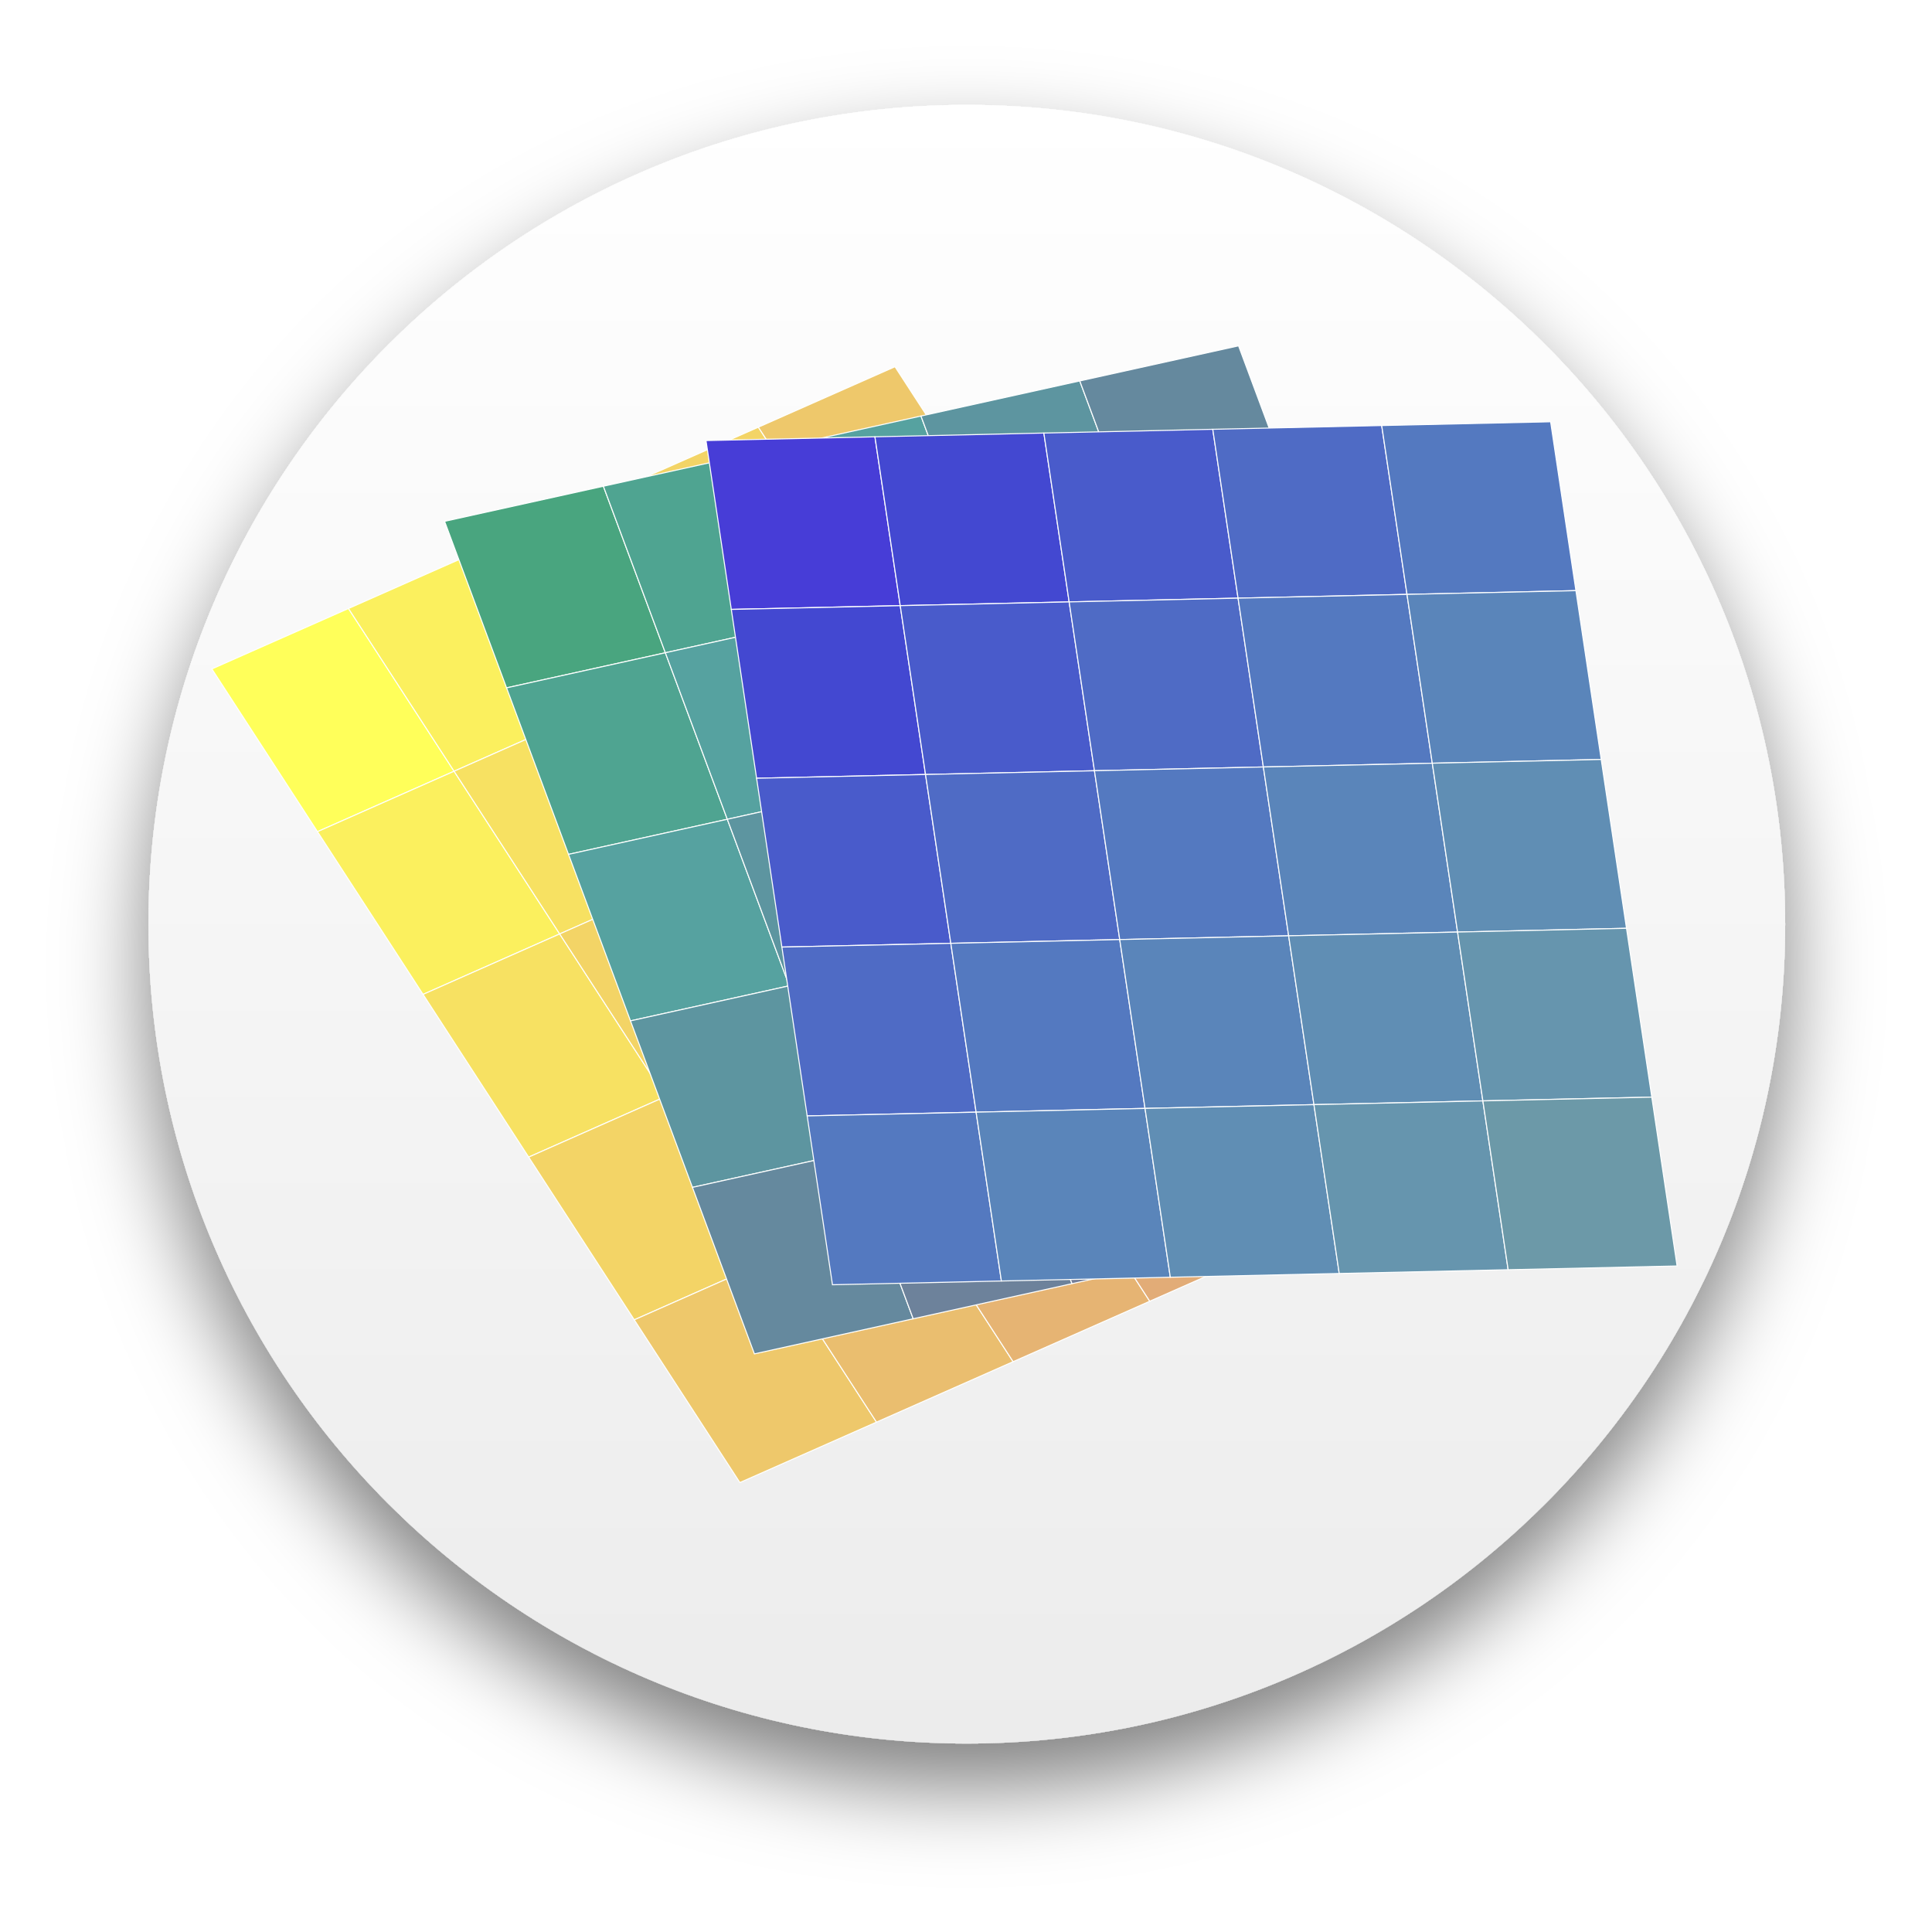
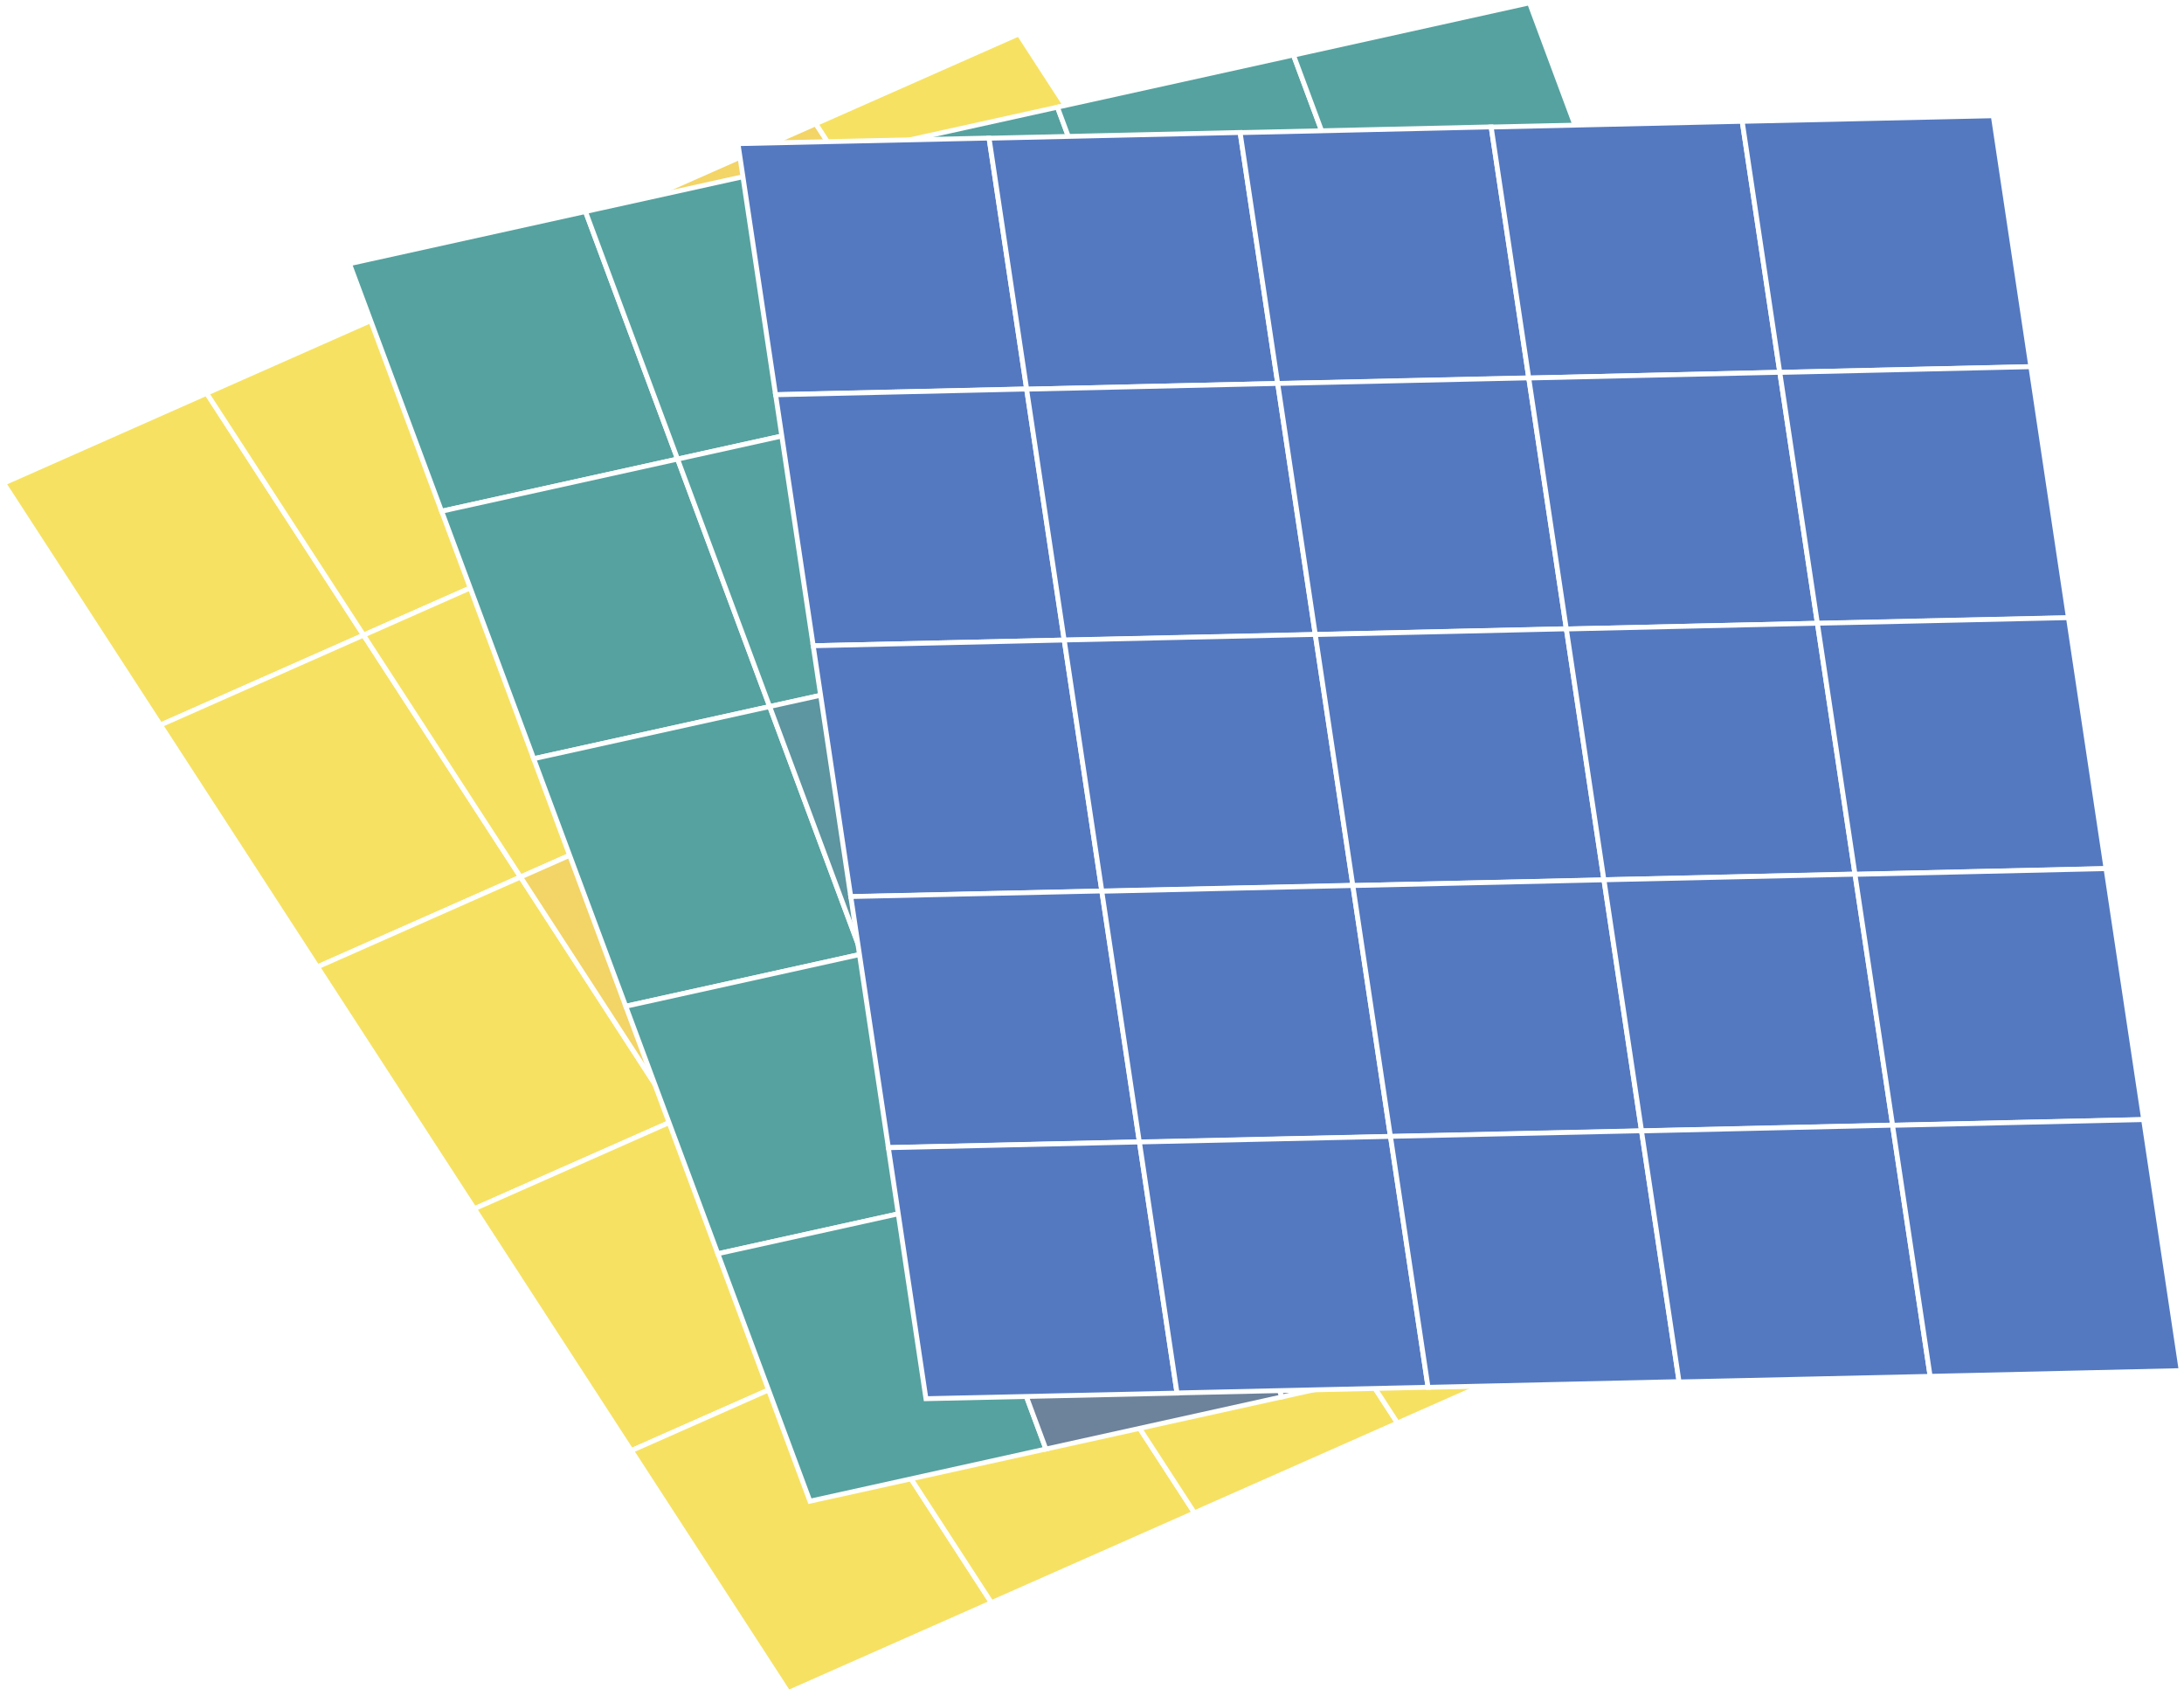
- <svg xmlns="http://www.w3.org/2000/svg" version="1.1" id="svg2" viewBox="0 0 90.115 90.222" height="86px" width="86px">
-   <defs id="defs4">
-     <linearGradient gradientUnits="userSpaceOnUse" gradientTransform="matrix(0.9994099,0,0,1.00059,-173.1653,-2.837484)" x1="38.941" y1="0.7" x2="38.941" y2="77.179" id="linearGradient-2-3-2-0">
-       <stop stop-color="#FFFFFF" offset="0%" id="stop3511-6-3-10" />
-       <stop stop-color="#ECECEC" offset="100%" id="stop3513-7-7-1" />
-     </linearGradient>
-     <filter x="-0.09" y="-0.064" width="1.179" height="1.179" filterUnits="objectBoundingBox" id="filter-1-5-5-3">
-       <feOffset dx="0" dy="2" in="SourceAlpha" result="shadowOffsetOuter1" id="feOffset3498-3-9-7" />
-       <feGaussianBlur stdDeviation="2" in="shadowOffsetOuter1" result="shadowBlurOuter1" id="feGaussianBlur3500-5-2-7" />
-       <feColorMatrix values="0 0 0 0 0   0 0 0 0 0   0 0 0 0 0  0 0 0 0.5 0" type="matrix" in="shadowBlurOuter1" result="shadowMatrixOuter1" id="feColorMatrix3502-6-2-2" />
-       <feMerge id="feMerge3504-2-8-6">
-         <feMergeNode in="shadowMatrixOuter1" id="feMergeNode3506-9-9-4" />
-         <feMergeNode in="SourceGraphic" id="feMergeNode3508-1-7-5" />
-       </feMerge>
-     </filter>
+ <svg xmlns="http://www.w3.org/2000/svg" width="76.274" height="59.206" viewBox="0 0 76.274 59.206">
+   <defs>
+     <style>.a{fill:#f7e162;}.a,.b,.c,.d,.e,.f,.g,.h,.i,.j,.k,.l,.m,.n,.o{stroke:#feffff;stroke-width:0.17px;fill-rule:evenodd;}.b{fill:#f3d466;}.c{fill:#eec86b;}.d{fill:#eabe6f;}.e{fill:#e6b473;}.f{fill:#e2ac77;}.g{fill:#dea57b;}.h{fill:#56a2a0;}.i{fill:#5d95a0;}.j{fill:#65899e;}.k{fill:#6d829b;}.l{fill:#757e98;}.m{fill:#7c7e95;}.n{fill:#868493;}.o{fill:#5479c0;}</style>
  </defs>
-   <g transform="translate(179.3433,7.034343)" id="layer1">
-     <path id="Mask-2-3-2" d="m -134.248,74.387 c 21.107,0 38.217,-17.13 38.217,-38.262 0,-21.131 -17.11,-38.262 -38.217,-38.262 -21.107,0 -38.217,17.13 -38.217,38.262 0,21.131 17.11,38.262 38.217,38.262 z" style="fill:url(#linearGradient-2-3-2-0);fill-rule:nonzero;stroke:none;stroke-width:1;filter:url(#filter-1-5-5-3)" />
-     <rect transform="matrix(0.9145064,-0.4045714,0.5443788,0.8388395,0,0)" style="display:inline;fill:#ffff5a;fill-opacity:1;stroke:#feffff;stroke-width:0.048;stroke-miterlimit:4;stroke-dasharray:none;stroke-opacity:1" id="use22354-6" width="6.977" height="9.059" x="-157.35" y="-47.035" />
-     <rect transform="matrix(0.9145064,-0.4045714,0.5443788,0.8388395,0,0)" style="display:inline;fill:#fbf05e;fill-opacity:1;stroke:#feffff;stroke-width:0.048;stroke-miterlimit:4;stroke-dasharray:none;stroke-opacity:1" id="use22356-7" width="6.977" height="9.059" x="-157.35" y="-37.976" />
-     <rect transform="matrix(0.9145064,-0.4045714,0.5443788,0.8388395,0,0)" style="display:inline;fill:#f7e162;fill-opacity:1;stroke:#feffff;stroke-width:0.048;stroke-miterlimit:4;stroke-dasharray:none;stroke-opacity:1" id="use22358-7" width="6.977" height="9.059" x="-157.35" y="-28.918" />
-     <rect transform="matrix(0.9145064,-0.4045714,0.5443788,0.8388395,0,0)" style="display:inline;fill:#f3d466;fill-opacity:1;stroke:#feffff;stroke-width:0.048;stroke-miterlimit:4;stroke-dasharray:none;stroke-opacity:1" id="use22360-4" width="6.977" height="9.059" x="-157.35" y="-19.859" />
-     <rect transform="matrix(0.9145064,-0.4045714,0.5443788,0.8388395,0,0)" style="display:inline;fill:#eec86b;fill-opacity:1;stroke:#feffff;stroke-width:0.048;stroke-miterlimit:4;stroke-dasharray:none;stroke-opacity:1" id="use22362-0" width="6.977" height="9.059" x="-157.35" y="-10.8" />
-     <rect transform="matrix(0.9145064,-0.4045714,0.5443788,0.8388395,0,0)" style="display:inline;fill:#fbf05e;fill-opacity:1;stroke:#feffff;stroke-width:0.048;stroke-miterlimit:4;stroke-dasharray:none;stroke-opacity:1" id="use22364-6" width="6.977" height="9.059" x="-150.374" y="-47.035" />
-     <rect transform="matrix(0.9145064,-0.4045714,0.5443788,0.8388395,0,0)" style="display:inline;fill:#f7e162;fill-opacity:1;stroke:#feffff;stroke-width:0.048;stroke-miterlimit:4;stroke-dasharray:none;stroke-opacity:1" id="use22366-4" width="6.977" height="9.059" x="-150.374" y="-37.976" />
-     <rect transform="matrix(0.9145064,-0.4045714,0.5443788,0.8388395,0,0)" style="display:inline;fill:#f3d466;fill-opacity:1;stroke:#feffff;stroke-width:0.048;stroke-miterlimit:4;stroke-dasharray:none;stroke-opacity:1" id="use22368-7" width="6.977" height="9.059" x="-150.374" y="-28.918" />
-     <rect transform="matrix(0.9145064,-0.4045714,0.5443788,0.8388395,0,0)" style="display:inline;fill:#eec86b;fill-opacity:1;stroke:#feffff;stroke-width:0.048;stroke-miterlimit:4;stroke-dasharray:none;stroke-opacity:1" id="use22370-4" width="6.977" height="9.059" x="-150.374" y="-19.859" />
-     <rect transform="matrix(0.9145064,-0.4045714,0.5443788,0.8388395,0,0)" style="display:inline;fill:#eabe6f;fill-opacity:1;stroke:#feffff;stroke-width:0.048;stroke-miterlimit:4;stroke-dasharray:none;stroke-opacity:1" id="use22372-8" width="6.977" height="9.059" x="-150.374" y="-10.8" />
-     <rect transform="matrix(0.9145064,-0.4045714,0.5443788,0.8388395,0,0)" style="display:inline;fill:#f7e162;fill-opacity:1;stroke:#feffff;stroke-width:0.048;stroke-miterlimit:4;stroke-dasharray:none;stroke-opacity:1" id="use22374-5" width="6.977" height="9.059" x="-143.397" y="-47.035" />
-     <rect transform="matrix(0.9145064,-0.4045714,0.5443788,0.8388395,0,0)" style="display:inline;fill:#f3d466;fill-opacity:1;stroke:#feffff;stroke-width:0.048;stroke-miterlimit:4;stroke-dasharray:none;stroke-opacity:1" id="use22376-8" width="6.977" height="9.059" x="-143.397" y="-37.976" />
-     <rect transform="matrix(0.9145064,-0.4045714,0.5443788,0.8388395,0,0)" style="display:inline;fill:#eec86b;fill-opacity:1;stroke:#feffff;stroke-width:0.048;stroke-miterlimit:4;stroke-dasharray:none;stroke-opacity:1" id="use22378-2" width="6.977" height="9.059" x="-143.397" y="-28.918" />
-     <rect transform="matrix(0.9145064,-0.4045714,0.5443788,0.8388395,0,0)" style="display:inline;fill:#eabe6f;fill-opacity:1;stroke:#feffff;stroke-width:0.048;stroke-miterlimit:4;stroke-dasharray:none;stroke-opacity:1" id="use22380-6" width="6.977" height="9.059" x="-143.397" y="-19.859" />
-     <rect transform="matrix(0.9145064,-0.4045714,0.5443788,0.8388395,0,0)" style="display:inline;fill:#e6b473;fill-opacity:1;stroke:#feffff;stroke-width:0.048;stroke-miterlimit:4;stroke-dasharray:none;stroke-opacity:1" id="use22382-0" width="6.977" height="9.059" x="-143.397" y="-10.8" />
-     <rect transform="matrix(0.9145064,-0.4045714,0.5443788,0.8388395,0,0)" style="display:inline;fill:#f3d466;fill-opacity:1;stroke:#feffff;stroke-width:0.048;stroke-miterlimit:4;stroke-dasharray:none;stroke-opacity:1" id="use22384-6" width="6.977" height="9.059" x="-136.42" y="-47.035" />
-     <rect transform="matrix(0.9145064,-0.4045714,0.5443788,0.8388395,0,0)" style="display:inline;fill:#eec86b;fill-opacity:1;stroke:#feffff;stroke-width:0.048;stroke-miterlimit:4;stroke-dasharray:none;stroke-opacity:1" id="use22386-6" width="6.977" height="9.059" x="-136.42" y="-37.976" />
-     <rect transform="matrix(0.9145064,-0.4045714,0.5443788,0.8388395,0,0)" style="display:inline;fill:#eabe6f;fill-opacity:1;stroke:#feffff;stroke-width:0.048;stroke-miterlimit:4;stroke-dasharray:none;stroke-opacity:1" id="use22388-4" width="6.977" height="9.059" x="-136.42" y="-28.918" />
-     <rect transform="matrix(0.9145064,-0.4045714,0.5443788,0.8388395,0,0)" style="display:inline;fill:#e6b473;fill-opacity:1;stroke:#feffff;stroke-width:0.048;stroke-miterlimit:4;stroke-dasharray:none;stroke-opacity:1" id="use22390-6" width="6.977" height="9.059" x="-136.42" y="-19.859" />
-     <rect transform="matrix(0.9145064,-0.4045714,0.5443788,0.8388395,0,0)" style="display:inline;fill:#e2ac77;fill-opacity:1;stroke:#feffff;stroke-width:0.048;stroke-miterlimit:4;stroke-dasharray:none;stroke-opacity:1" id="use22392-2" width="6.977" height="9.059" x="-136.42" y="-10.8" />
-     <rect transform="matrix(0.9145064,-0.4045714,0.5443788,0.8388395,0,0)" style="display:inline;fill:#eec86b;fill-opacity:1;stroke:#feffff;stroke-width:0.048;stroke-miterlimit:4;stroke-dasharray:none;stroke-opacity:1" id="use22394-8" width="6.977" height="9.059" x="-129.444" y="-47.035" />
-     <rect transform="matrix(0.9145064,-0.4045714,0.5443788,0.8388395,0,0)" style="display:inline;fill:#eabe6f;fill-opacity:1;stroke:#feffff;stroke-width:0.048;stroke-miterlimit:4;stroke-dasharray:none;stroke-opacity:1" id="use22396-9" width="6.977" height="9.059" x="-129.444" y="-37.976" />
-     <rect transform="matrix(0.9145064,-0.4045714,0.5443788,0.8388395,0,0)" style="display:inline;fill:#e6b473;fill-opacity:1;stroke:#feffff;stroke-width:0.048;stroke-miterlimit:4;stroke-dasharray:none;stroke-opacity:1" id="use22398-6" width="6.977" height="9.059" x="-129.444" y="-28.918" />
-     <rect transform="matrix(0.9145064,-0.4045714,0.5443788,0.8388395,0,0)" style="display:inline;fill:#e2ac77;fill-opacity:1;stroke:#feffff;stroke-width:0.048;stroke-miterlimit:4;stroke-dasharray:none;stroke-opacity:1" id="use22400-0" width="6.977" height="9.059" x="-129.444" y="-19.859" />
-     <rect transform="matrix(0.9145064,-0.4045714,0.5443788,0.8388395,0,0)" style="display:inline;fill:#dea57b;fill-opacity:1;stroke:#feffff;stroke-width:0.048;stroke-miterlimit:4;stroke-dasharray:none;stroke-opacity:1" id="use22402-7" width="6.977" height="9.059" x="-129.444" y="-10.8" />
-     <rect transform="matrix(0.9764304,-0.2158323,0.3487707,0.9372081,0,0)" style="display:inline;fill:#49a57f;fill-opacity:1;stroke:#feffff;stroke-width:0.048;stroke-miterlimit:4;stroke-dasharray:none;stroke-opacity:1" id="use22619-9" width="7.594" height="8.297" x="-156.212" y="-17.503" />
-     <rect transform="matrix(0.9764304,-0.2158323,0.3487707,0.9372081,0,0)" style="display:inline;fill:#4fa491;fill-opacity:1;stroke:#feffff;stroke-width:0.048;stroke-miterlimit:4;stroke-dasharray:none;stroke-opacity:1" id="use22621-9" width="7.594" height="8.297" x="-156.212" y="-9.206" />
-     <rect transform="matrix(0.9764304,-0.2158323,0.3487707,0.9372081,0,0)" style="display:inline;fill:#56a2a0;fill-opacity:1;stroke:#feffff;stroke-width:0.048;stroke-miterlimit:4;stroke-dasharray:none;stroke-opacity:1" id="use22623-7" width="7.594" height="8.297" x="-156.212" y="-0.91" />
-     <rect transform="matrix(0.9764304,-0.2158323,0.3487707,0.9372081,0,0)" style="display:inline;fill:#5d95a0;fill-opacity:1;stroke:#feffff;stroke-width:0.048;stroke-miterlimit:4;stroke-dasharray:none;stroke-opacity:1" id="use22625-8" width="7.594" height="8.297" x="-156.212" y="7.387" />
-     <rect transform="matrix(0.9764304,-0.2158323,0.3487707,0.9372081,0,0)" style="display:inline;fill:#65899e;fill-opacity:1;stroke:#feffff;stroke-width:0.048;stroke-miterlimit:4;stroke-dasharray:none;stroke-opacity:1" id="use22627-2" width="7.594" height="8.297" x="-156.212" y="15.683" />
-     <rect transform="matrix(0.9764304,-0.2158323,0.3487707,0.9372081,0,0)" style="display:inline;fill:#4fa491;fill-opacity:1;stroke:#feffff;stroke-width:0.048;stroke-miterlimit:4;stroke-dasharray:none;stroke-opacity:1" id="use22629-5" width="7.594" height="8.297" x="-148.618" y="-17.503" />
-     <rect transform="matrix(0.9764304,-0.2158323,0.3487707,0.9372081,0,0)" style="display:inline;fill:#56a2a0;fill-opacity:1;stroke:#feffff;stroke-width:0.048;stroke-miterlimit:4;stroke-dasharray:none;stroke-opacity:1" id="use22631-3" width="7.594" height="8.297" x="-148.618" y="-9.206" />
-     <rect transform="matrix(0.9764304,-0.2158323,0.3487707,0.9372081,0,0)" style="display:inline;fill:#5d95a0;fill-opacity:1;stroke:#feffff;stroke-width:0.048;stroke-miterlimit:4;stroke-dasharray:none;stroke-opacity:1" id="use22633-4" width="7.594" height="8.297" x="-148.618" y="-0.91" />
-     <rect transform="matrix(0.9764304,-0.2158323,0.3487707,0.9372081,0,0)" style="display:inline;fill:#65899e;fill-opacity:1;stroke:#feffff;stroke-width:0.048;stroke-miterlimit:4;stroke-dasharray:none;stroke-opacity:1" id="use22635-9" width="7.594" height="8.297" x="-148.618" y="7.387" />
-     <rect transform="matrix(0.9764304,-0.2158323,0.3487707,0.9372081,0,0)" style="display:inline;fill:#6d829b;fill-opacity:1;stroke:#feffff;stroke-width:0.048;stroke-miterlimit:4;stroke-dasharray:none;stroke-opacity:1" id="use22637-0" width="7.594" height="8.297" x="-148.618" y="15.683" />
-     <rect transform="matrix(0.9764304,-0.2158323,0.3487707,0.9372081,0,0)" style="display:inline;fill:#56a2a0;fill-opacity:1;stroke:#feffff;stroke-width:0.048;stroke-miterlimit:4;stroke-dasharray:none;stroke-opacity:1" id="use22639-2" width="7.594" height="8.297" x="-141.023" y="-17.503" />
-     <rect transform="matrix(0.9764304,-0.2158323,0.3487707,0.9372081,0,0)" style="display:inline;fill:#5d95a0;fill-opacity:1;stroke:#feffff;stroke-width:0.048;stroke-miterlimit:4;stroke-dasharray:none;stroke-opacity:1" id="use22641-0" width="7.594" height="8.297" x="-141.023" y="-9.206" />
-     <rect transform="matrix(0.9764304,-0.2158323,0.3487707,0.9372081,0,0)" style="display:inline;fill:#65899e;fill-opacity:1;stroke:#feffff;stroke-width:0.048;stroke-miterlimit:4;stroke-dasharray:none;stroke-opacity:1" id="use22643-1" width="7.594" height="8.297" x="-141.023" y="-0.91" />
-     <rect transform="matrix(0.9764304,-0.2158323,0.3487707,0.9372081,0,0)" style="display:inline;fill:#6d829b;fill-opacity:1;stroke:#feffff;stroke-width:0.048;stroke-miterlimit:4;stroke-dasharray:none;stroke-opacity:1" id="use22645-9" width="7.594" height="8.297" x="-141.023" y="7.387" />
-     <rect transform="matrix(0.9764304,-0.2158323,0.3487707,0.9372081,0,0)" style="display:inline;fill:#757e98;fill-opacity:1;stroke:#feffff;stroke-width:0.048;stroke-miterlimit:4;stroke-dasharray:none;stroke-opacity:1" id="use22647-6" width="7.594" height="8.297" x="-141.023" y="15.683" />
-     <rect transform="matrix(0.9764304,-0.2158323,0.3487707,0.9372081,0,0)" style="display:inline;fill:#5d95a0;fill-opacity:1;stroke:#feffff;stroke-width:0.048;stroke-miterlimit:4;stroke-dasharray:none;stroke-opacity:1" id="use22649-2" width="7.594" height="8.297" x="-133.429" y="-17.503" />
-     <rect transform="matrix(0.9764304,-0.2158323,0.3487707,0.9372081,0,0)" style="display:inline;fill:#65899e;fill-opacity:1;stroke:#feffff;stroke-width:0.048;stroke-miterlimit:4;stroke-dasharray:none;stroke-opacity:1" id="use22651-1" width="7.594" height="8.297" x="-133.429" y="-9.206" />
-     <rect transform="matrix(0.9764304,-0.2158323,0.3487707,0.9372081,0,0)" style="display:inline;fill:#6d829b;fill-opacity:1;stroke:#feffff;stroke-width:0.048;stroke-miterlimit:4;stroke-dasharray:none;stroke-opacity:1" id="use22653-2" width="7.594" height="8.297" x="-133.429" y="-0.91" />
-     <rect transform="matrix(0.9764304,-0.2158323,0.3487707,0.9372081,0,0)" style="display:inline;fill:#757e98;fill-opacity:1;stroke:#feffff;stroke-width:0.048;stroke-miterlimit:4;stroke-dasharray:none;stroke-opacity:1" id="use22655-0" width="7.594" height="8.297" x="-133.429" y="7.387" />
-     <rect transform="matrix(0.9764304,-0.2158323,0.3487707,0.9372081,0,0)" style="display:inline;fill:#7c7e95;fill-opacity:1;stroke:#feffff;stroke-width:0.048;stroke-miterlimit:4;stroke-dasharray:none;stroke-opacity:1" id="use22657-7" width="7.594" height="8.297" x="-133.429" y="15.683" />
-     <rect transform="matrix(0.9764304,-0.2158323,0.3487707,0.9372081,0,0)" style="display:inline;fill:#65899e;fill-opacity:1;stroke:#feffff;stroke-width:0.048;stroke-miterlimit:4;stroke-dasharray:none;stroke-opacity:1" id="use22659-3" width="7.594" height="8.297" x="-125.834" y="-17.503" />
-     <rect transform="matrix(0.9764304,-0.2158323,0.3487707,0.9372081,0,0)" style="display:inline;fill:#6d829b;fill-opacity:1;stroke:#feffff;stroke-width:0.048;stroke-miterlimit:4;stroke-dasharray:none;stroke-opacity:1" id="use22661-1" width="7.594" height="8.297" x="-125.834" y="-9.206" />
-     <rect transform="matrix(0.9764304,-0.2158323,0.3487707,0.9372081,0,0)" style="display:inline;fill:#757e98;fill-opacity:1;stroke:#feffff;stroke-width:0.048;stroke-miterlimit:4;stroke-dasharray:none;stroke-opacity:1" id="use22663-1" width="7.594" height="8.297" x="-125.834" y="-0.91" />
-     <rect transform="matrix(0.9764304,-0.2158323,0.3487707,0.9372081,0,0)" style="display:inline;fill:#7c7e95;fill-opacity:1;stroke:#feffff;stroke-width:0.048;stroke-miterlimit:4;stroke-dasharray:none;stroke-opacity:1" id="use22665-9" width="7.594" height="8.297" x="-125.834" y="7.387" />
-     <rect transform="matrix(0.9764304,-0.2158323,0.3487707,0.9372081,0,0)" style="display:inline;fill:#868493;fill-opacity:1;stroke:#feffff;stroke-width:0.048;stroke-miterlimit:4;stroke-dasharray:none;stroke-opacity:1" id="use22667-0" width="7.594" height="8.297" x="-125.834" y="15.683" />
-     <rect transform="matrix(0.9997529,-0.02223008,0.148147,0.9889653,0,0)" style="display:inline;fill:#473dd7;fill-opacity:1;stroke:#feffff;stroke-width:0.048;stroke-miterlimit:4;stroke-dasharray:none;stroke-opacity:1" id="use22130-8" width="7.89" height="7.972" x="-147.999" y="10.364" />
-     <rect transform="matrix(0.9997529,-0.02223008,0.148147,0.9889653,0,0)" style="display:inline;fill:#4348d1;fill-opacity:1;stroke:#feffff;stroke-width:0.048;stroke-miterlimit:4;stroke-dasharray:none;stroke-opacity:1" id="use22132-3" width="7.89" height="7.972" x="-147.999" y="18.337" />
-     <rect transform="matrix(0.9997529,-0.02223008,0.148147,0.9889653,0,0)" style="display:inline;fill:#495bcb;fill-opacity:1;stroke:#feffff;stroke-width:0.048;stroke-miterlimit:4;stroke-dasharray:none;stroke-opacity:1" id="use22134-0" width="7.89" height="7.972" x="-147.999" y="26.309" />
-     <rect transform="matrix(0.9997529,-0.02223008,0.148147,0.9889653,0,0)" style="display:inline;fill:#4f6bc5;fill-opacity:1;stroke:#feffff;stroke-width:0.048;stroke-miterlimit:4;stroke-dasharray:none;stroke-opacity:1" id="use22136-1" width="7.89" height="7.972" x="-147.999" y="34.281" />
-     <rect transform="matrix(0.9997529,-0.02223008,0.148147,0.9889653,0,0)" style="display:inline;fill:#5479c0;fill-opacity:1;stroke:#feffff;stroke-width:0.048;stroke-miterlimit:4;stroke-dasharray:none;stroke-opacity:1" id="use22138-7" width="7.89" height="7.972" x="-147.999" y="42.254" />
-     <rect transform="matrix(0.9997529,-0.02223008,0.148147,0.9889653,0,0)" style="display:inline;fill:#4348d1;fill-opacity:1;stroke:#feffff;stroke-width:0.048;stroke-miterlimit:4;stroke-dasharray:none;stroke-opacity:1" id="use22140-8" width="7.89" height="7.972" x="-140.108" y="10.364" />
-     <rect transform="matrix(0.9997529,-0.02223008,0.148147,0.9889653,0,0)" style="display:inline;fill:#495bcb;fill-opacity:1;stroke:#feffff;stroke-width:0.048;stroke-miterlimit:4;stroke-dasharray:none;stroke-opacity:1" id="use22142-9" width="7.89" height="7.972" x="-140.108" y="18.337" />
-     <rect transform="matrix(0.9997529,-0.02223008,0.148147,0.9889653,0,0)" style="display:inline;fill:#4f6bc5;fill-opacity:1;stroke:#feffff;stroke-width:0.048;stroke-miterlimit:4;stroke-dasharray:none;stroke-opacity:1" id="use22144-1" width="7.89" height="7.972" x="-140.108" y="26.309" />
-     <rect transform="matrix(0.9997529,-0.02223008,0.148147,0.9889653,0,0)" style="display:inline;fill:#5479c0;fill-opacity:1;stroke:#feffff;stroke-width:0.048;stroke-miterlimit:4;stroke-dasharray:none;stroke-opacity:1" id="use22146-5" width="7.89" height="7.972" x="-140.108" y="34.281" />
-     <rect transform="matrix(0.9997529,-0.02223008,0.148147,0.9889653,0,0)" style="display:inline;fill:#5a85ba;fill-opacity:1;stroke:#feffff;stroke-width:0.048;stroke-miterlimit:4;stroke-dasharray:none;stroke-opacity:1" id="use22148-4" width="7.89" height="7.972" x="-140.108" y="42.254" />
-     <rect transform="matrix(0.9997529,-0.02223008,0.148147,0.9889653,0,0)" style="display:inline;fill:#495bcb;fill-opacity:1;stroke:#feffff;stroke-width:0.048;stroke-miterlimit:4;stroke-dasharray:none;stroke-opacity:1" id="use22150-9" width="7.89" height="7.972" x="-132.218" y="10.364" />
-     <rect transform="matrix(0.9997529,-0.02223008,0.148147,0.9889653,0,0)" style="display:inline;fill:#4f6bc5;fill-opacity:1;stroke:#feffff;stroke-width:0.048;stroke-miterlimit:4;stroke-dasharray:none;stroke-opacity:1" id="use22152-2" width="7.89" height="7.972" x="-132.218" y="18.337" />
-     <rect transform="matrix(0.9997529,-0.02223008,0.148147,0.9889653,0,0)" style="display:inline;fill:#5479c0;fill-opacity:1;stroke:#feffff;stroke-width:0.048;stroke-miterlimit:4;stroke-dasharray:none;stroke-opacity:1" id="use22154-5" width="7.89" height="7.972" x="-132.218" y="26.309" />
-     <rect transform="matrix(0.9997529,-0.02223008,0.148147,0.9889653,0,0)" style="display:inline;fill:#5a85ba;fill-opacity:1;stroke:#feffff;stroke-width:0.048;stroke-miterlimit:4;stroke-dasharray:none;stroke-opacity:1" id="use22156-7" width="7.89" height="7.972" x="-132.218" y="34.281" />
-     <rect transform="matrix(0.9997529,-0.02223008,0.148147,0.9889653,0,0)" style="display:inline;fill:#608eb4;fill-opacity:1;stroke:#feffff;stroke-width:0.048;stroke-miterlimit:4;stroke-dasharray:none;stroke-opacity:1" id="use22158-4" width="7.89" height="7.972" x="-132.218" y="42.254" />
-     <rect transform="matrix(0.9997529,-0.02223008,0.148147,0.9889653,0,0)" style="display:inline;fill:#4f6bc5;fill-opacity:1;stroke:#feffff;stroke-width:0.048;stroke-miterlimit:4;stroke-dasharray:none;stroke-opacity:1" id="use22160-9" width="7.89" height="7.972" x="-124.328" y="10.364" />
-     <rect transform="matrix(0.9997529,-0.02223008,0.148147,0.9889653,0,0)" style="display:inline;fill:#5479c0;fill-opacity:1;stroke:#feffff;stroke-width:0.048;stroke-miterlimit:4;stroke-dasharray:none;stroke-opacity:1" id="use22162-9" width="7.89" height="7.972" x="-124.328" y="18.337" />
-     <rect transform="matrix(0.9997529,-0.02223008,0.148147,0.9889653,0,0)" style="display:inline;fill:#5a85ba;fill-opacity:1;stroke:#feffff;stroke-width:0.048;stroke-miterlimit:4;stroke-dasharray:none;stroke-opacity:1" id="use22164-4" width="7.89" height="7.972" x="-124.328" y="26.309" />
-     <rect transform="matrix(0.9997529,-0.02223008,0.148147,0.9889653,0,0)" style="display:inline;fill:#608eb4;fill-opacity:1;stroke:#feffff;stroke-width:0.048;stroke-miterlimit:4;stroke-dasharray:none;stroke-opacity:1" id="use22166-5" width="7.89" height="7.972" x="-124.328" y="34.281" />
-     <rect transform="matrix(0.9997529,-0.02223008,0.148147,0.9889653,0,0)" style="display:inline;fill:#6695ae;fill-opacity:1;stroke:#feffff;stroke-width:0.048;stroke-miterlimit:4;stroke-dasharray:none;stroke-opacity:1" id="use22168-9" width="7.89" height="7.972" x="-124.328" y="42.254" />
-     <rect transform="matrix(0.9997529,-0.02223008,0.148147,0.9889653,0,0)" style="display:inline;fill:#5479c0;fill-opacity:1;stroke:#feffff;stroke-width:0.048;stroke-miterlimit:4;stroke-dasharray:none;stroke-opacity:1" id="use22170-3" width="7.89" height="7.972" x="-116.437" y="10.364" />
-     <rect transform="matrix(0.9997529,-0.02223008,0.148147,0.9889653,0,0)" style="display:inline;fill:#5a85ba;fill-opacity:1;stroke:#feffff;stroke-width:0.048;stroke-miterlimit:4;stroke-dasharray:none;stroke-opacity:1" id="use22172-5" width="7.89" height="7.972" x="-116.437" y="18.337" />
-     <rect transform="matrix(0.9997529,-0.02223008,0.148147,0.9889653,0,0)" style="display:inline;fill:#608eb4;fill-opacity:1;stroke:#feffff;stroke-width:0.048;stroke-miterlimit:4;stroke-dasharray:none;stroke-opacity:1" id="use22174-7" width="7.89" height="7.972" x="-116.437" y="26.309" />
-     <rect transform="matrix(0.9997529,-0.02223008,0.148147,0.9889653,0,0)" style="display:inline;fill:#6695ae;fill-opacity:1;stroke:#feffff;stroke-width:0.048;stroke-miterlimit:4;stroke-dasharray:none;stroke-opacity:1" id="use22176-0" width="7.89" height="7.972" x="-116.437" y="34.281" />
-     <rect transform="matrix(0.9997529,-0.02223008,0.148147,0.9889653,0,0)" style="display:inline;fill:#6c99a8;fill-opacity:1;stroke:#feffff;stroke-width:0.048;stroke-miterlimit:4;stroke-dasharray:none;stroke-opacity:1" id="use22178-8" width="7.89" height="7.972" x="-116.437" y="42.254" />
+   <g transform="translate(-32.548 -52.975)">
+     <path class="a" d="M39.765,93.96,32.674,97.1l5.481,8.446,7.091-3.137Z" transform="translate(0 -27.253)" />
+     <path class="a" d="M56.2,119.289l-7.091,3.138,5.482,8.446,7.092-3.138L56.2,119.289Z" transform="translate(-10.957 -44.137)" />
+     <path class="a" d="M72.642,144.62l-7.091,3.137,5.481,8.446,7.091-3.137Z" transform="translate(-21.915 -61.021)" />
+     <path class="a" d="M89.075,169.95l-7.091,3.137,5.481,8.446,7.091-3.137Z" transform="translate(-32.869 -77.906)" />
+     <path class="a" d="M105.518,195.28l-7.091,3.137,5.482,8.446L111,203.726l-5.481-8.446Z" transform="translate(-43.829 -94.79)" />
+     <path class="a" d="M61.032,84.551l-7.091,3.137,5.482,8.446L66.514,93l-5.481-8.446Z" transform="translate(-14.176 -20.982)" />
+     <path class="a" d="M77.473,109.881l-7.093,3.137,5.481,8.446,7.091-3.137Z" transform="translate(-25.134 -37.866)" />
+     <path class="b" d="M93.909,135.21l-7.091,3.137,5.481,8.446,7.09-3.138-5.482-8.446Z" transform="translate(-36.09 -54.749)" />
+     <path class="c" d="M110.347,160.541l-7.091,3.137,5.482,8.446,7.091-3.137Z" transform="translate(-47.047 -71.634)" />
+     <path class="a" d="M126.789,185.871l-7.089,3.137,5.481,8.446,7.091-3.137Z" transform="translate(-58.008 -88.518)" />
+     <path class="a" d="M82.3,75.143,75.208,78.28l5.482,8.446,7.091-3.137Z" transform="translate(-28.352 -14.711)" />
+     <path class="b" d="M98.738,100.473l-7.091,3.137,5.481,8.446,7.091-3.137Z" transform="translate(-39.309 -31.595)" />
+     <path class="c" d="M115.175,125.8l-7.091,3.137,5.482,8.446,7.091-3.137Z" transform="translate(-50.266 -48.477)" />
+     <path class="d" d="M131.615,151.133l-7.091,3.137,5.481,8.446,7.091-3.137Z" transform="translate(-61.224 -65.363)" />
+     <path class="a" d="M148.053,176.463l-7.091,3.137,5.481,8.446,7.091-3.137-5.482-8.446Z" transform="translate(-72.181 -82.247)" />
+     <path class="b" d="M103.567,65.734l-7.091,3.137,5.481,8.446,7.091-3.137-5.482-8.446Z" transform="translate(-42.528 -8.439)" />
+     <path class="c" d="M120.005,91.064,112.914,94.2l5.482,8.446,7.091-3.137-5.481-8.446Z" transform="translate(-53.485 -25.323)" />
+     <path class="d" d="M136.444,116.394l-7.091,3.136,5.481,8.446,7.091-3.137Z" transform="translate(-64.443 -42.207)" />
+     <path class="e" d="M152.882,141.724l-7.091,3.137,5.481,8.446,7.091-3.137-5.482-8.446Z" transform="translate(-75.4 -59.091)" />
+     <path class="a" d="M169.32,167.054l-7.091,3.137,5.482,8.446L174.8,175.5l-5.481-8.446Z" transform="translate(-86.357 -75.975)" />
+     <path class="a" d="M124.834,56.326l-7.091,3.137,5.481,8.446,7.091-3.137Z" transform="translate(-56.704 -2.168)" />
+     <path class="d" d="M141.275,81.656l-7.091,3.137,5.482,8.446,7.091-3.137-5.481-8.446Z" transform="translate(-67.662 -19.052)" />
+     <path class="e" d="M157.711,106.986l-7.091,3.137,5.481,8.446,7.091-3.137Z" transform="translate(-78.619 -35.936)" />
+     <path class="f" d="M174.149,132.316l-7.091,3.137,5.482,8.446,7.091-3.137Z" transform="translate(-89.576 -52.82)" />
+     <path class="g" d="M190.59,157.646l-7.09,3.137,5.481,8.446,7.091-3.137Z" transform="translate(-100.535 -69.704)" />
+     <path class="h" d="M77.142,74.929,68.9,76.751l3.216,8.642,8.242-1.822Z" transform="translate(-24.147 -14.568)" />
+     <path class="h" d="M86.793,100.848l-8.242,1.821,3.216,8.642,8.242-1.821Z" transform="translate(-30.579 -31.844)" />
+     <path class="h" d="M96.434,126.766l-8.242,1.822,3.216,8.642,8.242-1.822Z" transform="translate(-37.006 -49.121)" />
+     <path class="h" d="M106.079,152.685l-8.242,1.823,3.216,8.642,8.242-1.822Z" transform="translate(-43.435 -66.397)" />
+     <path class="h" d="M115.725,178.6l-8.242,1.822,3.216,8.642,8.242-1.822Z" transform="translate(-49.865 -83.672)" />
+     <path class="h" d="M101.861,69.465l-8.242,1.822,3.216,8.642,8.243-1.82-3.216-8.642Z" transform="translate(-40.624 -10.926)" />
+     <path class="h" d="M111.507,95.384l-8.242,1.824,3.216,8.642,8.242-1.822Z" transform="translate(-47.054 -28.202)" />
+     <path class="i" d="M121.152,121.3l-8.242,1.821,3.216,8.642,8.242-1.821Z" transform="translate(-53.483 -45.477)" />
+     <path class="j" d="M130.793,147.222l-8.242,1.821,3.216,8.642,8.242-1.822Z" transform="translate(-59.909 -62.756)" />
+     <path class="k" d="M140.442,173.141l-8.242,1.821,3.216,8.642,8.242-1.822Z" transform="translate(-66.341 -80.032)" />
+     <path class="h" d="M126.579,64l-8.242,1.822,3.216,8.642,8.242-1.822Z" transform="translate(-57.1 -7.283)" />
+     <path class="i" d="M136.225,89.92l-8.242,1.822,3.216,8.642,8.242-1.822Z" transform="translate(-63.53 -24.56)" />
+     <path class="j" d="M145.87,115.839l-8.242,1.822,3.216,8.642,8.242-1.822Z" transform="translate(-69.959 -41.837)" />
+     <path class="k" d="M155.515,141.758l-8.242,1.822,3.216,8.642,8.242-1.822Z" transform="translate(-76.388 -59.114)" />
+     <path class="l" d="M165.161,167.677l-8.242,1.822,3.216,8.642,8.242-1.821Z" transform="translate(-82.818 -76.39)" />
+     <path class="h" d="M151.293,58.538l-8.242,1.821L146.267,69l8.242-1.821Z" transform="translate(-73.574 -3.642)" />
+     <path class="j" d="M160.942,84.457,152.7,86.278l3.216,8.642,8.242-1.822Z" transform="translate(-80.005 -20.919)" />
+     <path class="k" d="M170.593,110.375l-8.242,1.822,3.216,8.642,8.242-1.822Z" transform="translate(-86.438 -38.195)" />
+     <path class="l" d="M180.233,136.294l-8.242,1.822,3.216,8.642,8.242-1.822Z" transform="translate(-92.864 -55.472)" />
+     <path class="m" d="M189.879,162.213l-8.242,1.822,3.216,8.642,8.242-1.822Z" transform="translate(-99.293 -72.748)" />
+     <path class="h" d="M176.015,53.074,167.773,54.9l3.216,8.642,8.242-1.822Z" transform="translate(-90.052 0)" />
+     <path class="k" d="M185.661,78.993l-8.242,1.82,3.216,8.642,8.242-1.821Z" transform="translate(-96.482 -17.277)" />
+     <path class="l" d="M195.306,104.912l-8.242,1.821,3.216,8.642,8.242-1.822Z" transform="translate(-102.911 -34.553)" />
+     <path class="m" d="M204.951,130.83l-8.242,1.822,3.216,8.642,8.242-1.822Z" transform="translate(-109.34 -51.83)" />
+     <path class="n" d="M214.593,156.749l-8.242,1.822,3.216,8.642,8.242-1.822Z" transform="translate(-115.768 -69.106)" />
+     <path class="o" d="M118.36,67.236l-8.767.195,1.313,8.764,8.767-.2Z" transform="translate(-51.272 -9.44)" />
+     <path class="o" d="M122.3,93.517l-8.767.2,1.313,8.764,8.768-.2Z" transform="translate(-53.897 -26.958)" />
+     <path class="o" d="M126.236,119.8l-8.767.2,1.313,8.764,8.767-.2Z" transform="translate(-56.521 -44.477)" />
+     <path class="o" d="M130.174,146.079l-8.767.195,1.313,8.764,8.768-.2-1.313-8.764Z" transform="translate(-59.146 -61.994)" />
+     <path class="o" d="M134.11,172.361l-8.767.2,1.313,8.764,8.767-.195Z" transform="translate(-61.77 -79.512)" />
+     <path class="o" d="M144.661,66.651l-8.768.2,1.313,8.764,8.768-.2Z" transform="translate(-68.802 -9.05)" />
+     <path class="o" d="M148.594,92.932l-8.768.2,1.313,8.764,8.767-.195Z" transform="translate(-71.425 -26.568)" />
+     <path class="o" d="M152.532,119.214l-8.768.195,1.313,8.764,8.768-.2Z" transform="translate(-74.049 -44.087)" />
+     <path class="o" d="M156.468,145.5l-8.768.2,1.313,8.764,8.767-.2Z" transform="translate(-76.673 -61.605)" />
+     <path class="o" d="M160.406,171.777l-8.768.195,1.313,8.764,8.767-.2Z" transform="translate(-79.297 -79.123)" />
+     <path class="o" d="M170.952,66.066l-8.767.2,1.313,8.764,8.767-.195Z" transform="translate(-86.327 -8.66)" />
+     <path class="o" d="M174.89,92.348l-8.767.195,1.313,8.764,8.767-.2Z" transform="translate(-88.952 -26.179)" />
+     <path class="o" d="M178.827,118.629l-8.768.2,1.312,8.764,8.768-.195Z" transform="translate(-91.576 -43.697)" />
+     <path class="o" d="M182.761,144.91l-8.768.2,1.313,8.764,8.767-.195Z" transform="translate(-94.198 -61.214)" />
+     <path class="o" d="M186.7,171.191l-8.767.195,1.313,8.764,8.767-.2-1.313-8.764Z" transform="translate(-96.824 -78.733)" />
+     <path class="o" d="M197.247,65.481l-8.767.2,1.313,8.764,8.767-.2Z" transform="translate(-103.854 -8.27)" />
+     <path class="o" d="M201.184,91.763l-8.767.2,1.313,8.764,8.767-.2Z" transform="translate(-106.479 -25.789)" />
+     <path class="o" d="M205.121,118.044l-8.767.2L197.666,127l8.767-.2-1.313-8.764Z" transform="translate(-109.103 -43.307)" />
+     <path class="o" d="M209.061,144.325l-8.767.195,1.313,8.764,8.768-.2-1.313-8.764Z" transform="translate(-111.729 -60.825)" />
+     <path class="o" d="M212.994,170.607l-8.767.2,1.313,8.764,8.767-.195Z" transform="translate(-114.351 -78.343)" />
+     <path class="o" d="M223.541,64.9l-8.768.195,1.313,8.764,8.768-.2Z" transform="translate(-121.381 -7.883)" />
+     <path class="o" d="M227.479,91.178l-8.767.2,1.313,8.764,8.767-.195Z" transform="translate(-124.006 -25.399)" />
+     <path class="o" d="M231.416,117.46l-8.767.195,1.313,8.764,8.767-.2Z" transform="translate(-126.63 -42.918)" />
+     <path class="o" d="M235.352,143.741l-8.767.2L227.9,152.7l8.767-.2Z" transform="translate(-129.254 -60.436)" />
+     <path class="o" d="M239.29,170.022l-8.767.2,1.313,8.764,8.767-.2Z" transform="translate(-131.879 -77.954)" />
  </g>
</svg>
